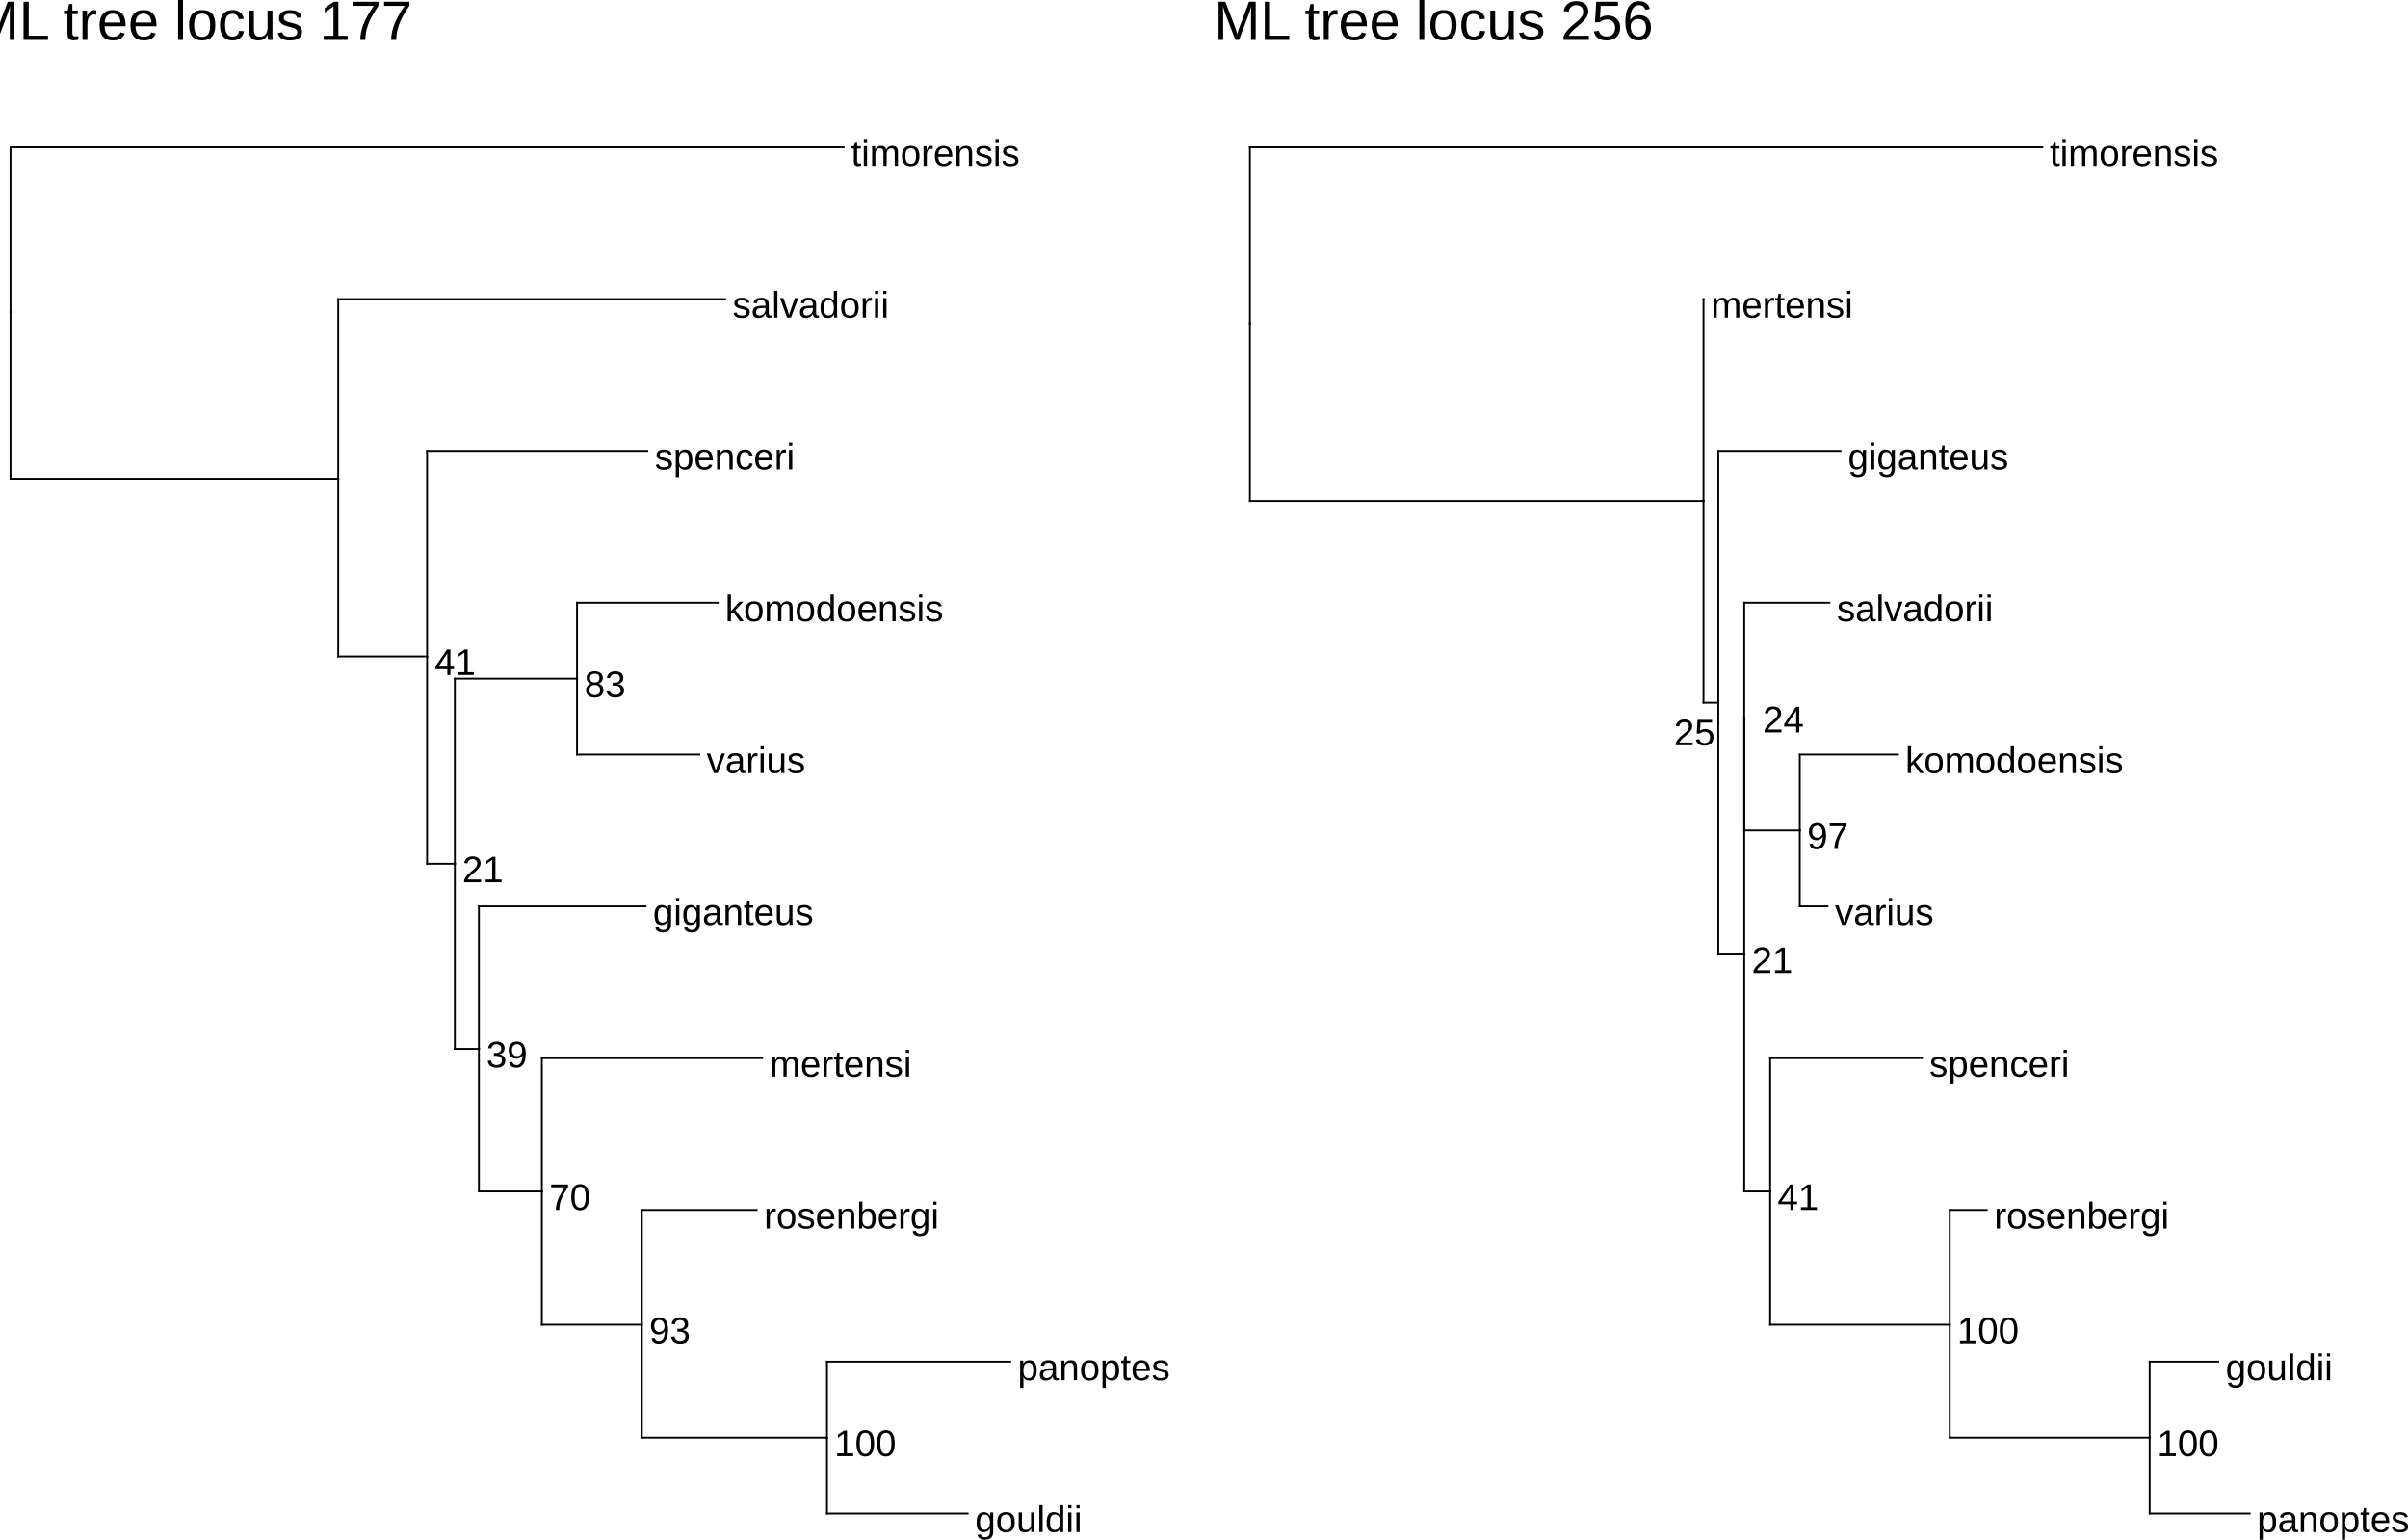
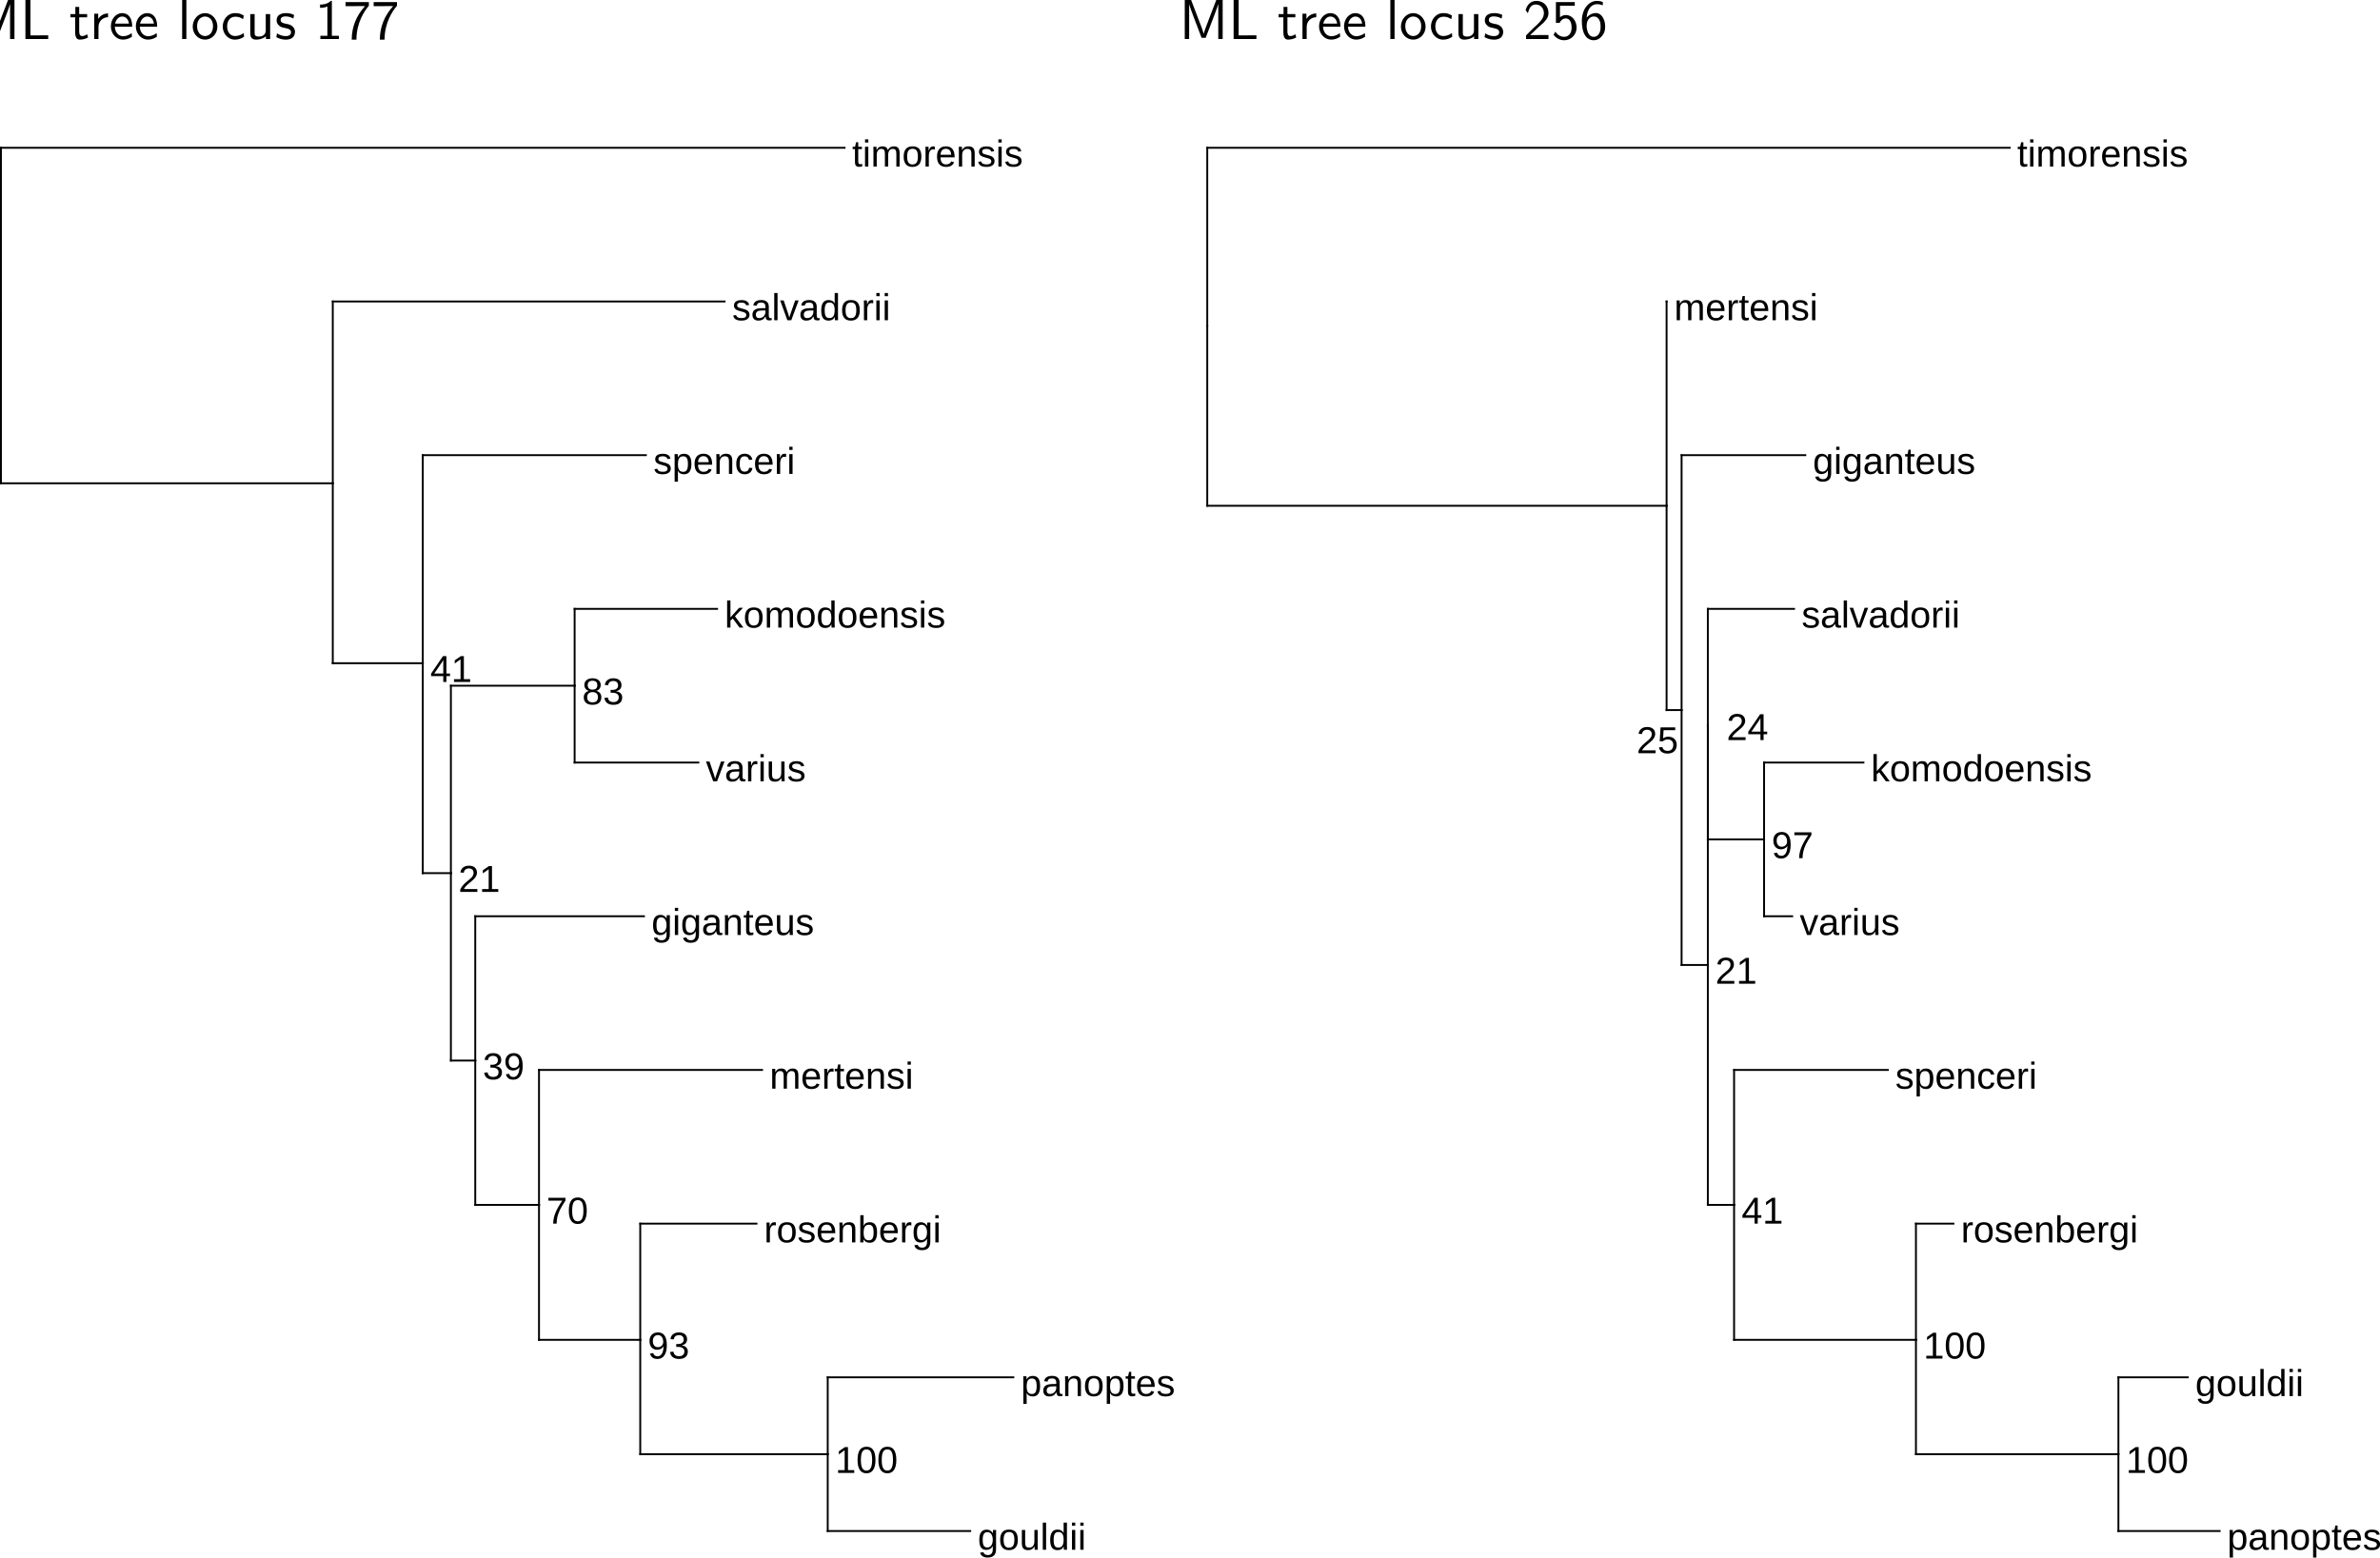
- <svg xmlns="http://www.w3.org/2000/svg" height="831.799" version="1.1" viewBox="0 0 1300.641 831.799" width="1300.641" x="0px" y="0px" id="svg97">
+ <svg xmlns="http://www.w3.org/2000/svg" height="831.056" version="1.1" viewBox="0 0 1269.463 831.056" width="1269.463" x="0px" y="0px" id="svg97">
  <defs id="defs4">
    <clipPath id="clip-1277530112">
      <rect height="938" width="1680" x="0" y="0" id="rect1" />
    </clipPath>
    <clipPath id="clip-1322618880">
      <rect height="938" width="840" x="0" y="0" id="rect2" />
    </clipPath>
    <clipPath id="clip1503904977">
      <path d="M 2,0 V 15 936 H 838 V 15 0 H 68 V 15 H 6 V 0 Z" id="path2" />
    </clipPath>
    <clipPath id="clip1900703744">
      <rect height="938" width="840" x="-8" y="0" id="rect3" />
    </clipPath>
    <clipPath id="clip1119657984">
      <rect height="916" width="830" x="275" y="380" id="rect4" />
    </clipPath>
    <clipPath id="clip1172596387">
      <path d="M 2,0 V 15 936 H 838 V 15 0 H 68 V 15 H 6 V 0 Z" id="path4" />
    </clipPath>
  </defs>
-   <g clip-path="url(#clip-1277530112)" id="g5" transform="translate(-314.8821,-26.41042)" />
-   <g clip-path="url(#clip-1322618880)" transform="translate(525.1179,-26.41042)" id="g6" />
-   <g clip-path="url(#clip1503904977)" transform="translate(525.1179,-26.41042)" id="g7" />
-   <g clip-path="url(#clip1900703744)" transform="translate(533.1179,-26.41042)" id="g8" />
-   <g clip-path="url(#clip1119657984)" transform="translate(255.1179,-389.4104)" id="g51">
+   <g clip-path="url(#clip-1277530112)" id="g5" transform="translate(-320.0602,-27.15292)" />
+   <g clip-path="url(#clip-1322618880)" transform="translate(519.9398,-27.15292)" id="g6" />
+   <g clip-path="url(#clip1503904977)" transform="translate(519.9398,-27.15292)" id="g7" />
+   <g clip-path="url(#clip1900703744)" transform="translate(527.9398,-27.15292)" id="g8" />
+   <g clip-path="url(#clip1119657984)" transform="translate(223.9398,-390.1529)" id="g51">
    <line style="fill:none;stroke:#000000;stroke-linecap:square;stroke-miterlimit:10" x1="420" x2="420" y1="564" y2="469" id="line8" />
    <line style="fill:none;stroke:#000000;stroke-linecap:square;stroke-miterlimit:10" x1="420" x2="848" y1="469" y2="469" id="line9" />
    <text style="font-style:normal;font-variant:normal;font-weight:normal;font-stretch:normal;font-size:20px;font-family:Arial;-inkscape-font-specification:Arial;fill:#000000;stroke:none" x="852" y="479" id="text9">timorensis</text>
    <line style="fill:none;stroke:#000000;stroke-linecap:square;stroke-miterlimit:10" x1="420" x2="420" y1="564" y2="660" id="line10" />
    <line style="fill:none;stroke:#000000;stroke-linecap:square;stroke-miterlimit:10" x1="420" x2="665" y1="660" y2="660" id="line11" />
    <line style="fill:none;stroke:#000000;stroke-linecap:square;stroke-miterlimit:10" x1="665" x2="665" y1="660" y2="551" id="line12" />
    <line style="fill:none;stroke:#000000;stroke-linecap:square;stroke-miterlimit:10" x1="665" x2="665" y1="551" y2="551" id="line13" />
    <text style="font-style:normal;font-variant:normal;font-weight:normal;font-stretch:normal;font-size:20px;font-family:Arial;-inkscape-font-specification:Arial;fill:#000000;stroke:none" x="669" y="561" id="text13">mertensi</text>
    <line style="fill:none;stroke:#000000;stroke-linecap:square;stroke-miterlimit:10" x1="665" x2="665" y1="660" y2="769" id="line14" />
    <line style="fill:none;stroke:#000000;stroke-linecap:square;stroke-miterlimit:10" x1="665" x2="673" y1="769" y2="769" id="line15" />
    <line style="fill:none;stroke:#000000;stroke-linecap:square;stroke-miterlimit:10" x1="673" x2="673" y1="769" y2="633" id="line16" />
    <line style="fill:none;stroke:#000000;stroke-linecap:square;stroke-miterlimit:10" x1="673" x2="739" y1="633" y2="633" id="line17" />
    <text style="font-style:normal;font-variant:normal;font-weight:normal;font-stretch:normal;font-size:20px;font-family:Arial;-inkscape-font-specification:Arial;fill:#000000;stroke:none" x="743" y="643" id="text17">giganteus</text>
    <line style="fill:none;stroke:#000000;stroke-linecap:square;stroke-miterlimit:10" x1="673" x2="673" y1="769" y2="905" id="line18" />
    <line style="fill:none;stroke:#000000;stroke-linecap:square;stroke-miterlimit:10" x1="673" x2="687" y1="905" y2="905" id="line19" />
    <line style="fill:none;stroke:#000000;stroke-linecap:square;stroke-miterlimit:10" x1="687" x2="687" y1="905" y2="777" id="line20" />
    <line style="fill:none;stroke:#000000;stroke-linecap:square;stroke-miterlimit:10" x1="687" x2="687" y1="777" y2="777" id="line21" />
    <line style="fill:none;stroke:#000000;stroke-linecap:square;stroke-miterlimit:10" x1="687" x2="687" y1="777" y2="715" id="line22" />
    <line style="fill:none;stroke:#000000;stroke-linecap:square;stroke-miterlimit:10" x1="687" x2="733" y1="715" y2="715" id="line23" />
    <text style="font-style:normal;font-variant:normal;font-weight:normal;font-stretch:normal;font-size:20px;font-family:Arial;-inkscape-font-specification:Arial;fill:#000000;stroke:none" x="737" y="725" id="text23">salvadorii</text>
    <line style="fill:none;stroke:#000000;stroke-linecap:square;stroke-miterlimit:10" x1="687" x2="687" y1="777" y2="838" id="line24" />
    <line style="fill:none;stroke:#000000;stroke-linecap:square;stroke-miterlimit:10" x1="687" x2="717" y1="838" y2="838" id="line25" />
    <line style="fill:none;stroke:#000000;stroke-linecap:square;stroke-miterlimit:10" x1="717" x2="717" y1="838" y2="797" id="line26" />
    <line style="fill:none;stroke:#000000;stroke-linecap:square;stroke-miterlimit:10" x1="717" x2="770" y1="797" y2="797" id="line27" />
    <text style="font-style:normal;font-variant:normal;font-weight:normal;font-stretch:normal;font-size:20px;font-family:Arial;-inkscape-font-specification:Arial;fill:#000000;stroke:none" x="774" y="807" id="text27">komodoensis</text>
    <line style="fill:none;stroke:#000000;stroke-linecap:square;stroke-miterlimit:10" x1="717" x2="717" y1="838" y2="879" id="line28" />
    <line style="fill:none;stroke:#000000;stroke-linecap:square;stroke-miterlimit:10" x1="717" x2="732" y1="879" y2="879" id="line29" />
    <text style="font-style:normal;font-variant:normal;font-weight:normal;font-stretch:normal;font-size:20px;font-family:Arial;-inkscape-font-specification:Arial;fill:#000000;stroke:none" x="736" y="889" id="text29">varius</text>
    <text style="font-style:normal;font-variant:normal;font-weight:normal;font-stretch:normal;font-size:20px;font-family:Arial;-inkscape-font-specification:Arial;fill:#000000;stroke:none" x="721" y="848" id="text30">97</text>
    <text style="font-style:normal;font-variant:normal;font-weight:normal;font-stretch:normal;font-size:20px;font-family:Arial;-inkscape-font-specification:Arial;fill:#000000;stroke:none" x="697" y="785" id="text31">24</text>
    <line style="fill:none;stroke:#000000;stroke-linecap:square;stroke-miterlimit:10" x1="687" x2="687" y1="905" y2="1033" id="line31" />
    <line style="fill:none;stroke:#000000;stroke-linecap:square;stroke-miterlimit:10" x1="687" x2="701" y1="1033" y2="1033" id="line32" />
    <line style="fill:none;stroke:#000000;stroke-linecap:square;stroke-miterlimit:10" x1="701" x2="701" y1="1033" y2="961" id="line33" />
    <line style="fill:none;stroke:#000000;stroke-linecap:square;stroke-miterlimit:10" x1="701" x2="783" y1="961" y2="961" id="line34" />
    <text style="font-style:normal;font-variant:normal;font-weight:normal;font-stretch:normal;font-size:20px;font-family:Arial;-inkscape-font-specification:Arial;fill:#000000;stroke:none" x="787" y="971" id="text34">spenceri</text>
    <line style="fill:none;stroke:#000000;stroke-linecap:square;stroke-miterlimit:10" x1="701" x2="701" y1="1033" y2="1105" id="line35" />
    <line style="fill:none;stroke:#000000;stroke-linecap:square;stroke-miterlimit:10" x1="701" x2="798" y1="1105" y2="1105" id="line36" />
    <line style="fill:none;stroke:#000000;stroke-linecap:square;stroke-miterlimit:10" x1="798" x2="798" y1="1105" y2="1043" id="line37" />
    <line style="fill:none;stroke:#000000;stroke-linecap:square;stroke-miterlimit:10" x1="798" x2="818" y1="1043" y2="1043" id="line38" />
    <text style="font-style:normal;font-variant:normal;font-weight:normal;font-stretch:normal;font-size:20px;font-family:Arial;-inkscape-font-specification:Arial;fill:#000000;stroke:none" x="822" y="1053" id="text38">rosenbergi</text>
    <line style="fill:none;stroke:#000000;stroke-linecap:square;stroke-miterlimit:10" x1="798" x2="798" y1="1105" y2="1166" id="line39" />
    <line style="fill:none;stroke:#000000;stroke-linecap:square;stroke-miterlimit:10" x1="798" x2="906" y1="1166" y2="1166" id="line40" />
    <line style="fill:none;stroke:#000000;stroke-linecap:square;stroke-miterlimit:10" x1="906" x2="906" y1="1166" y2="1125" id="line41" />
    <line style="fill:none;stroke:#000000;stroke-linecap:square;stroke-miterlimit:10" x1="906" x2="943" y1="1125" y2="1125" id="line42" />
    <text style="font-style:normal;font-variant:normal;font-weight:normal;font-stretch:normal;font-size:20px;font-family:Arial;-inkscape-font-specification:Arial;fill:#000000;stroke:none" x="947" y="1135" id="text42">gouldii</text>
    <line style="fill:none;stroke:#000000;stroke-linecap:square;stroke-miterlimit:10" x1="906" x2="906" y1="1166" y2="1207" id="line43" />
    <line style="fill:none;stroke:#000000;stroke-linecap:square;stroke-miterlimit:10" x1="906" x2="960" y1="1207" y2="1207" id="line44" />
    <text style="font-style:normal;font-variant:normal;font-weight:normal;font-stretch:normal;font-size:20px;font-family:Arial;-inkscape-font-specification:Arial;fill:#000000;stroke:none" x="964" y="1217" id="text44">panoptes</text>
    <text style="font-style:normal;font-variant:normal;font-weight:normal;font-stretch:normal;font-size:20px;font-family:Arial;-inkscape-font-specification:Arial;fill:#000000;stroke:none" x="910" y="1176" id="text45">100</text>
    <text style="font-style:normal;font-variant:normal;font-weight:normal;font-stretch:normal;font-size:20px;font-family:Arial;-inkscape-font-specification:Arial;fill:#000000;stroke:none" x="802" y="1115" id="text46">100</text>
    <text style="font-style:normal;font-variant:normal;font-weight:normal;font-stretch:normal;font-size:20px;font-family:Arial;-inkscape-font-specification:Arial;fill:#000000;stroke:none" x="705" y="1043" id="text47">41</text>
    <text style="font-style:normal;font-variant:normal;font-weight:normal;font-stretch:normal;font-size:20px;font-family:Arial;-inkscape-font-specification:Arial;fill:#000000;stroke:none" x="691" y="915" id="text48">21</text>
    <text style="font-style:normal;font-variant:normal;font-weight:normal;font-stretch:normal;font-size:20px;font-family:Arial;-inkscape-font-specification:Arial;fill:#000000;stroke:none" x="649" y="792" id="text49">25</text>
  </g>
-   <g clip-path="url(#clip-1322618880)" id="g52" transform="translate(-314.8821,-26.41042)" />
-   <g clip-path="url(#clip1172596387)" id="g53" transform="translate(-314.8821,-26.41042)" />
-   <g clip-path="url(#clip1119657984)" transform="translate(-414.3218,-389.4104)" id="g97">
+   <g clip-path="url(#clip-1322618880)" id="g52" transform="translate(-320.0602,-27.15292)" />
+   <g clip-path="url(#clip1172596387)" id="g53" transform="translate(-320.0602,-27.15292)" />
+   <g clip-path="url(#clip1119657984)" transform="translate(-419.5,-390.1529)" id="g97">
    <line style="fill:none;stroke:#000000;stroke-linecap:square;stroke-miterlimit:10" x1="420" x2="420" y1="558" y2="469" id="line54" />
    <line style="fill:none;stroke:#000000;stroke-linecap:square;stroke-miterlimit:10" x1="420" x2="870" y1="469" y2="469" id="line55" />
    <text style="font-style:normal;font-variant:normal;font-weight:normal;font-stretch:normal;font-size:20px;font-family:Arial;-inkscape-font-specification:Arial;fill:#000000;stroke:none" x="874" y="479" id="text55">
      <tspan style="font-style:normal;font-variant:normal;font-weight:normal;font-stretch:normal;font-family:Arial;-inkscape-font-specification:Arial" id="tspan1">timorensis</tspan>
    </text>
    <line style="fill:none;stroke:#000000;stroke-linecap:square;stroke-miterlimit:10" x1="420" x2="420" y1="558" y2="648" id="line56" />
    <line style="fill:none;stroke:#000000;stroke-linecap:square;stroke-miterlimit:10" x1="420" x2="597" y1="648" y2="648" id="line57" />
    <line style="fill:none;stroke:#000000;stroke-linecap:square;stroke-miterlimit:10" x1="597" x2="597" y1="648" y2="551" id="line58" />
    <line style="fill:none;stroke:#000000;stroke-linecap:square;stroke-miterlimit:10" x1="597" x2="806" y1="551" y2="551" id="line59" />
    <text style="font-style:normal;font-variant:normal;font-weight:normal;font-stretch:normal;font-size:20px;font-family:Arial;-inkscape-font-specification:Arial;fill:#000000;stroke:none" x="810" y="561" id="text59">
      <tspan style="font-style:normal;font-variant:normal;font-weight:normal;font-stretch:normal;font-family:Arial;-inkscape-font-specification:Arial" id="tspan2">salvadorii</tspan>
    </text>
    <line style="fill:none;stroke:#000000;stroke-linecap:square;stroke-miterlimit:10" x1="597" x2="597" y1="648" y2="744" id="line60" />
    <line style="fill:none;stroke:#000000;stroke-linecap:square;stroke-miterlimit:10" x1="597" x2="645" y1="744" y2="744" id="line61" />
    <line style="fill:none;stroke:#000000;stroke-linecap:square;stroke-miterlimit:10" x1="645" x2="645" y1="744" y2="633" id="line62" />
    <line style="fill:none;stroke:#000000;stroke-linecap:square;stroke-miterlimit:10" x1="645" x2="764" y1="633" y2="633" id="line63" />
    <text style="font-style:normal;font-variant:normal;font-weight:normal;font-stretch:normal;font-size:20px;font-family:Arial;-inkscape-font-specification:Arial;fill:#000000;stroke:none" x="768" y="643" id="text63">spenceri</text>
    <line style="fill:none;stroke:#000000;stroke-linecap:square;stroke-miterlimit:10" x1="645" x2="645" y1="744" y2="856" id="line64" />
    <line style="fill:none;stroke:#000000;stroke-linecap:square;stroke-miterlimit:10" x1="645" x2="660" y1="856" y2="856" id="line65" />
    <line style="fill:none;stroke:#000000;stroke-linecap:square;stroke-miterlimit:10" x1="660" x2="660" y1="856" y2="756" id="line66" />
    <line style="fill:none;stroke:#000000;stroke-linecap:square;stroke-miterlimit:10" x1="660" x2="726" y1="756" y2="756" id="line67" />
    <line style="fill:none;stroke:#000000;stroke-linecap:square;stroke-miterlimit:10" x1="726" x2="726" y1="756" y2="715" id="line68" />
    <line style="fill:none;stroke:#000000;stroke-linecap:square;stroke-miterlimit:10" x1="726" x2="802" y1="715" y2="715" id="line69" />
    <text style="font-style:normal;font-variant:normal;font-weight:normal;font-stretch:normal;font-size:20px;font-family:Arial;-inkscape-font-specification:Arial;fill:#000000;stroke:none" x="806" y="725" id="text69">komodoensis</text>
    <line style="fill:none;stroke:#000000;stroke-linecap:square;stroke-miterlimit:10" x1="726" x2="726" y1="756" y2="797" id="line70" />
    <line style="fill:none;stroke:#000000;stroke-linecap:square;stroke-miterlimit:10" x1="726" x2="792" y1="797" y2="797" id="line71" />
    <text style="font-style:normal;font-variant:normal;font-weight:normal;font-stretch:normal;font-size:20px;font-family:Arial;-inkscape-font-specification:Arial;fill:#000000;stroke:none" x="796" y="807" id="text71">varius</text>
    <text style="font-style:normal;font-variant:normal;font-weight:normal;font-stretch:normal;font-size:20px;font-family:Arial;-inkscape-font-specification:Arial;fill:#000000;stroke:none" x="730" y="766" id="text72">83</text>
    <line style="fill:none;stroke:#000000;stroke-linecap:square;stroke-miterlimit:10" x1="660" x2="660" y1="856" y2="956" id="line72" />
    <line style="fill:none;stroke:#000000;stroke-linecap:square;stroke-miterlimit:10" x1="660" x2="673" y1="956" y2="956" id="line73" />
    <line style="fill:none;stroke:#000000;stroke-linecap:square;stroke-miterlimit:10" x1="673" x2="673" y1="956" y2="879" id="line74" />
    <line style="fill:none;stroke:#000000;stroke-linecap:square;stroke-miterlimit:10" x1="673" x2="763" y1="879" y2="879" id="line75" />
    <text style="font-style:normal;font-variant:normal;font-weight:normal;font-stretch:normal;font-size:20px;font-family:Arial;-inkscape-font-specification:Arial;fill:#000000;stroke:none" x="767" y="889" id="text75">giganteus</text>
    <line style="fill:none;stroke:#000000;stroke-linecap:square;stroke-miterlimit:10" x1="673" x2="673" y1="956" y2="1033" id="line76" />
    <line style="fill:none;stroke:#000000;stroke-linecap:square;stroke-miterlimit:10" x1="673" x2="707" y1="1033" y2="1033" id="line77" />
    <line style="fill:none;stroke:#000000;stroke-linecap:square;stroke-miterlimit:10" x1="707" x2="707" y1="1033" y2="961" id="line78" />
    <line style="fill:none;stroke:#000000;stroke-linecap:square;stroke-miterlimit:10" x1="707" x2="826" y1="961" y2="961" id="line79" />
    <text style="font-style:normal;font-variant:normal;font-weight:normal;font-stretch:normal;font-size:20px;font-family:Arial;-inkscape-font-specification:Arial;fill:#000000;stroke:none" x="830" y="971" id="text79">mertensi</text>
    <line style="fill:none;stroke:#000000;stroke-linecap:square;stroke-miterlimit:10" x1="707" x2="707" y1="1033" y2="1105" id="line80" />
    <line style="fill:none;stroke:#000000;stroke-linecap:square;stroke-miterlimit:10" x1="707" x2="761" y1="1105" y2="1105" id="line81" />
    <line style="fill:none;stroke:#000000;stroke-linecap:square;stroke-miterlimit:10" x1="761" x2="761" y1="1105" y2="1043" id="line82" />
    <line style="fill:none;stroke:#000000;stroke-linecap:square;stroke-miterlimit:10" x1="761" x2="823" y1="1043" y2="1043" id="line83" />
    <text style="font-style:normal;font-variant:normal;font-weight:normal;font-stretch:normal;font-size:20px;font-family:Arial;-inkscape-font-specification:Arial;fill:#000000;stroke:none" x="827" y="1053" id="text83">rosenbergi</text>
    <line style="fill:none;stroke:#000000;stroke-linecap:square;stroke-miterlimit:10" x1="761" x2="761" y1="1105" y2="1166" id="line84" />
    <line style="fill:none;stroke:#000000;stroke-linecap:square;stroke-miterlimit:10" x1="761" x2="861" y1="1166" y2="1166" id="line85" />
    <line style="fill:none;stroke:#000000;stroke-linecap:square;stroke-miterlimit:10" x1="861" x2="861" y1="1166" y2="1125" id="line86" />
    <line style="fill:none;stroke:#000000;stroke-linecap:square;stroke-miterlimit:10" x1="861" x2="960" y1="1125" y2="1125" id="line87" />
    <text style="font-style:normal;font-variant:normal;font-weight:normal;font-stretch:normal;font-size:20px;font-family:Arial;-inkscape-font-specification:Arial;fill:#000000;stroke:none" x="964" y="1135" id="text87">panoptes</text>
    <line style="fill:none;stroke:#000000;stroke-linecap:square;stroke-miterlimit:10" x1="861" x2="861" y1="1166" y2="1207" id="line88" />
    <line style="fill:none;stroke:#000000;stroke-linecap:square;stroke-miterlimit:10" x1="861" x2="937" y1="1207" y2="1207" id="line89" />
    <text style="font-style:normal;font-variant:normal;font-weight:normal;font-stretch:normal;font-size:20px;font-family:Arial;-inkscape-font-specification:Arial;fill:#000000;stroke:none" x="941" y="1217" id="text89">gouldii</text>
    <text style="font-style:normal;font-variant:normal;font-weight:normal;font-stretch:normal;font-size:20px;font-family:Arial;-inkscape-font-specification:Arial;fill:#000000;stroke:none" x="865" y="1176" id="text90">100</text>
    <text style="font-style:normal;font-variant:normal;font-weight:normal;font-stretch:normal;font-size:20px;font-family:Arial;-inkscape-font-specification:Arial;fill:#000000;stroke:none" x="765" y="1115" id="text91">93</text>
    <text style="font-style:normal;font-variant:normal;font-weight:normal;font-stretch:normal;font-size:20px;font-family:Arial;-inkscape-font-specification:Arial;fill:#000000;stroke:none" x="711" y="1043" id="text92">70</text>
    <text style="font-style:normal;font-variant:normal;font-weight:normal;font-stretch:normal;font-size:20px;font-family:Arial;-inkscape-font-specification:Arial;fill:#000000;stroke:none" x="677" y="966" id="text93">39</text>
    <text style="font-style:normal;font-variant:normal;font-weight:normal;font-stretch:normal;font-size:20px;font-family:Arial;-inkscape-font-specification:Arial;fill:#000000;stroke:none" x="664" y="866" id="text94">21</text>
    <text style="font-style:normal;font-variant:normal;font-weight:normal;font-stretch:normal;font-size:20px;font-family:Arial;-inkscape-font-specification:Arial;fill:#000000;stroke:none" x="649" y="754" id="text95">41</text>
  </g>
-   <text xml:space="preserve" style="font-style:normal;font-variant:normal;font-weight:normal;font-stretch:normal;font-size:30px;line-height:1.2;font-family:Arial;-inkscape-font-specification:Arial;text-align:center;text-anchor:middle;fill:none;stroke:#848484;stroke-width:1.89" x="116.448" y="21.562" id="text97">
-     <tspan id="tspan97" x="116.448" y="21.562" style="font-style:normal;font-variant:normal;font-weight:normal;font-stretch:normal;font-size:30px;font-family:Arial;-inkscape-font-specification:Arial;fill:#000000;fill-opacity:1;stroke:none">ML tree locus 177</tspan>
+   <text xml:space="preserve" style="font-style:normal;font-variant:normal;font-weight:normal;font-stretch:normal;font-size:30px;line-height:1.2;font-family:Arial;-inkscape-font-specification:Arial;text-align:center;text-anchor:middle;fill:none;stroke:#848484;stroke-width:1.89" x="111.27" y="20.82" id="text97">
+     <tspan id="tspan97" x="111.27" y="20.82" style="font-style:normal;font-variant:normal;font-weight:normal;font-stretch:normal;font-size:30px;font-family:'Latin Modern Sans';-inkscape-font-specification:'Latin Modern Sans';fill:#000000;fill-opacity:1;stroke:none">ML tree locus 177</tspan>
  </text>
-   <text xml:space="preserve" style="font-style:normal;font-variant:normal;font-weight:normal;font-stretch:normal;font-size:30px;line-height:1.2;font-family:Arial;-inkscape-font-specification:Arial;text-align:center;text-anchor:middle;fill:none;stroke:#848484;stroke-width:1.89" x="786.888" y="21.562" id="text97-3">
-     <tspan id="tspan97-6" x="786.888" y="21.562" style="font-style:normal;font-variant:normal;font-weight:normal;font-stretch:normal;font-size:30px;font-family:Arial;-inkscape-font-specification:Arial;fill:#000000;fill-opacity:1;stroke:none">ML tree locus 256</tspan>
+   <text xml:space="preserve" style="font-style:normal;font-variant:normal;font-weight:normal;font-stretch:normal;font-size:30px;line-height:1.2;font-family:Arial;-inkscape-font-specification:Arial;text-align:center;text-anchor:middle;fill:none;stroke:#848484;stroke-width:1.89" x="755.709" y="20.82" id="text97-3">
+     <tspan id="tspan97-6" x="755.709" y="20.82" style="font-style:normal;font-variant:normal;font-weight:normal;font-stretch:normal;font-size:30px;font-family:'Latin Modern Sans';-inkscape-font-specification:'Latin Modern Sans';fill:#000000;fill-opacity:1;stroke:none">ML tree locus 256</tspan>
  </text>
</svg>
